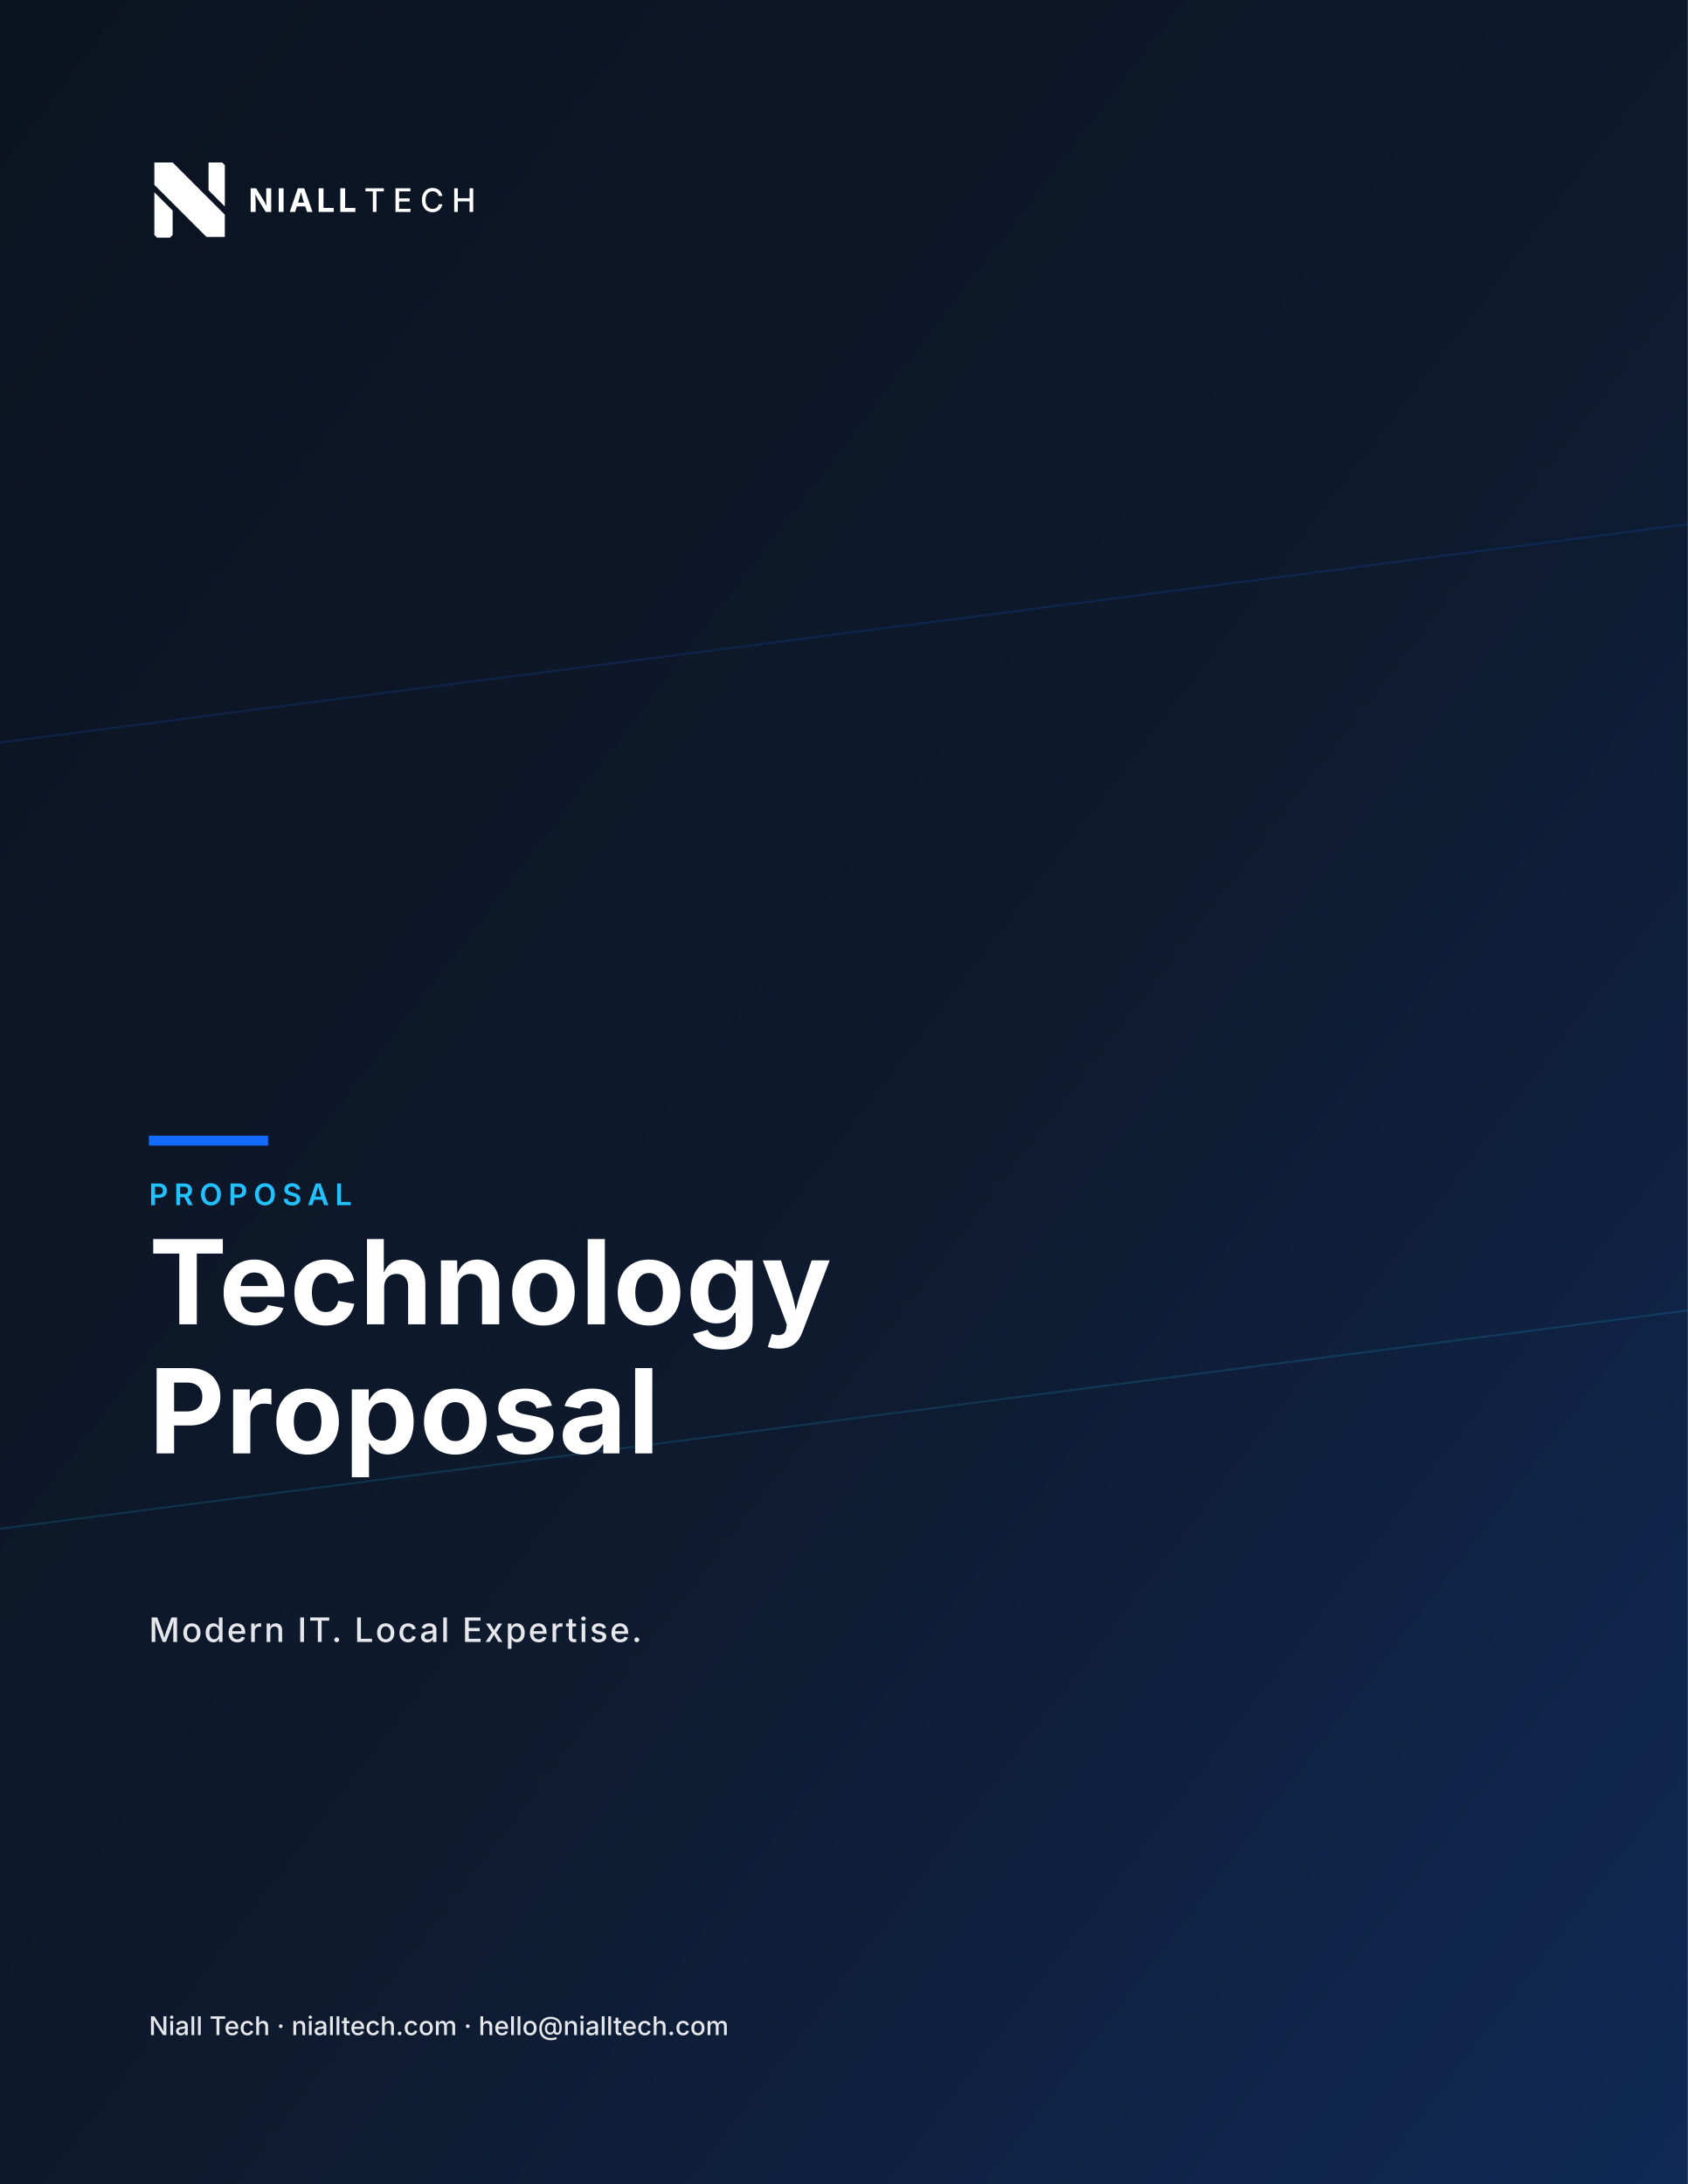
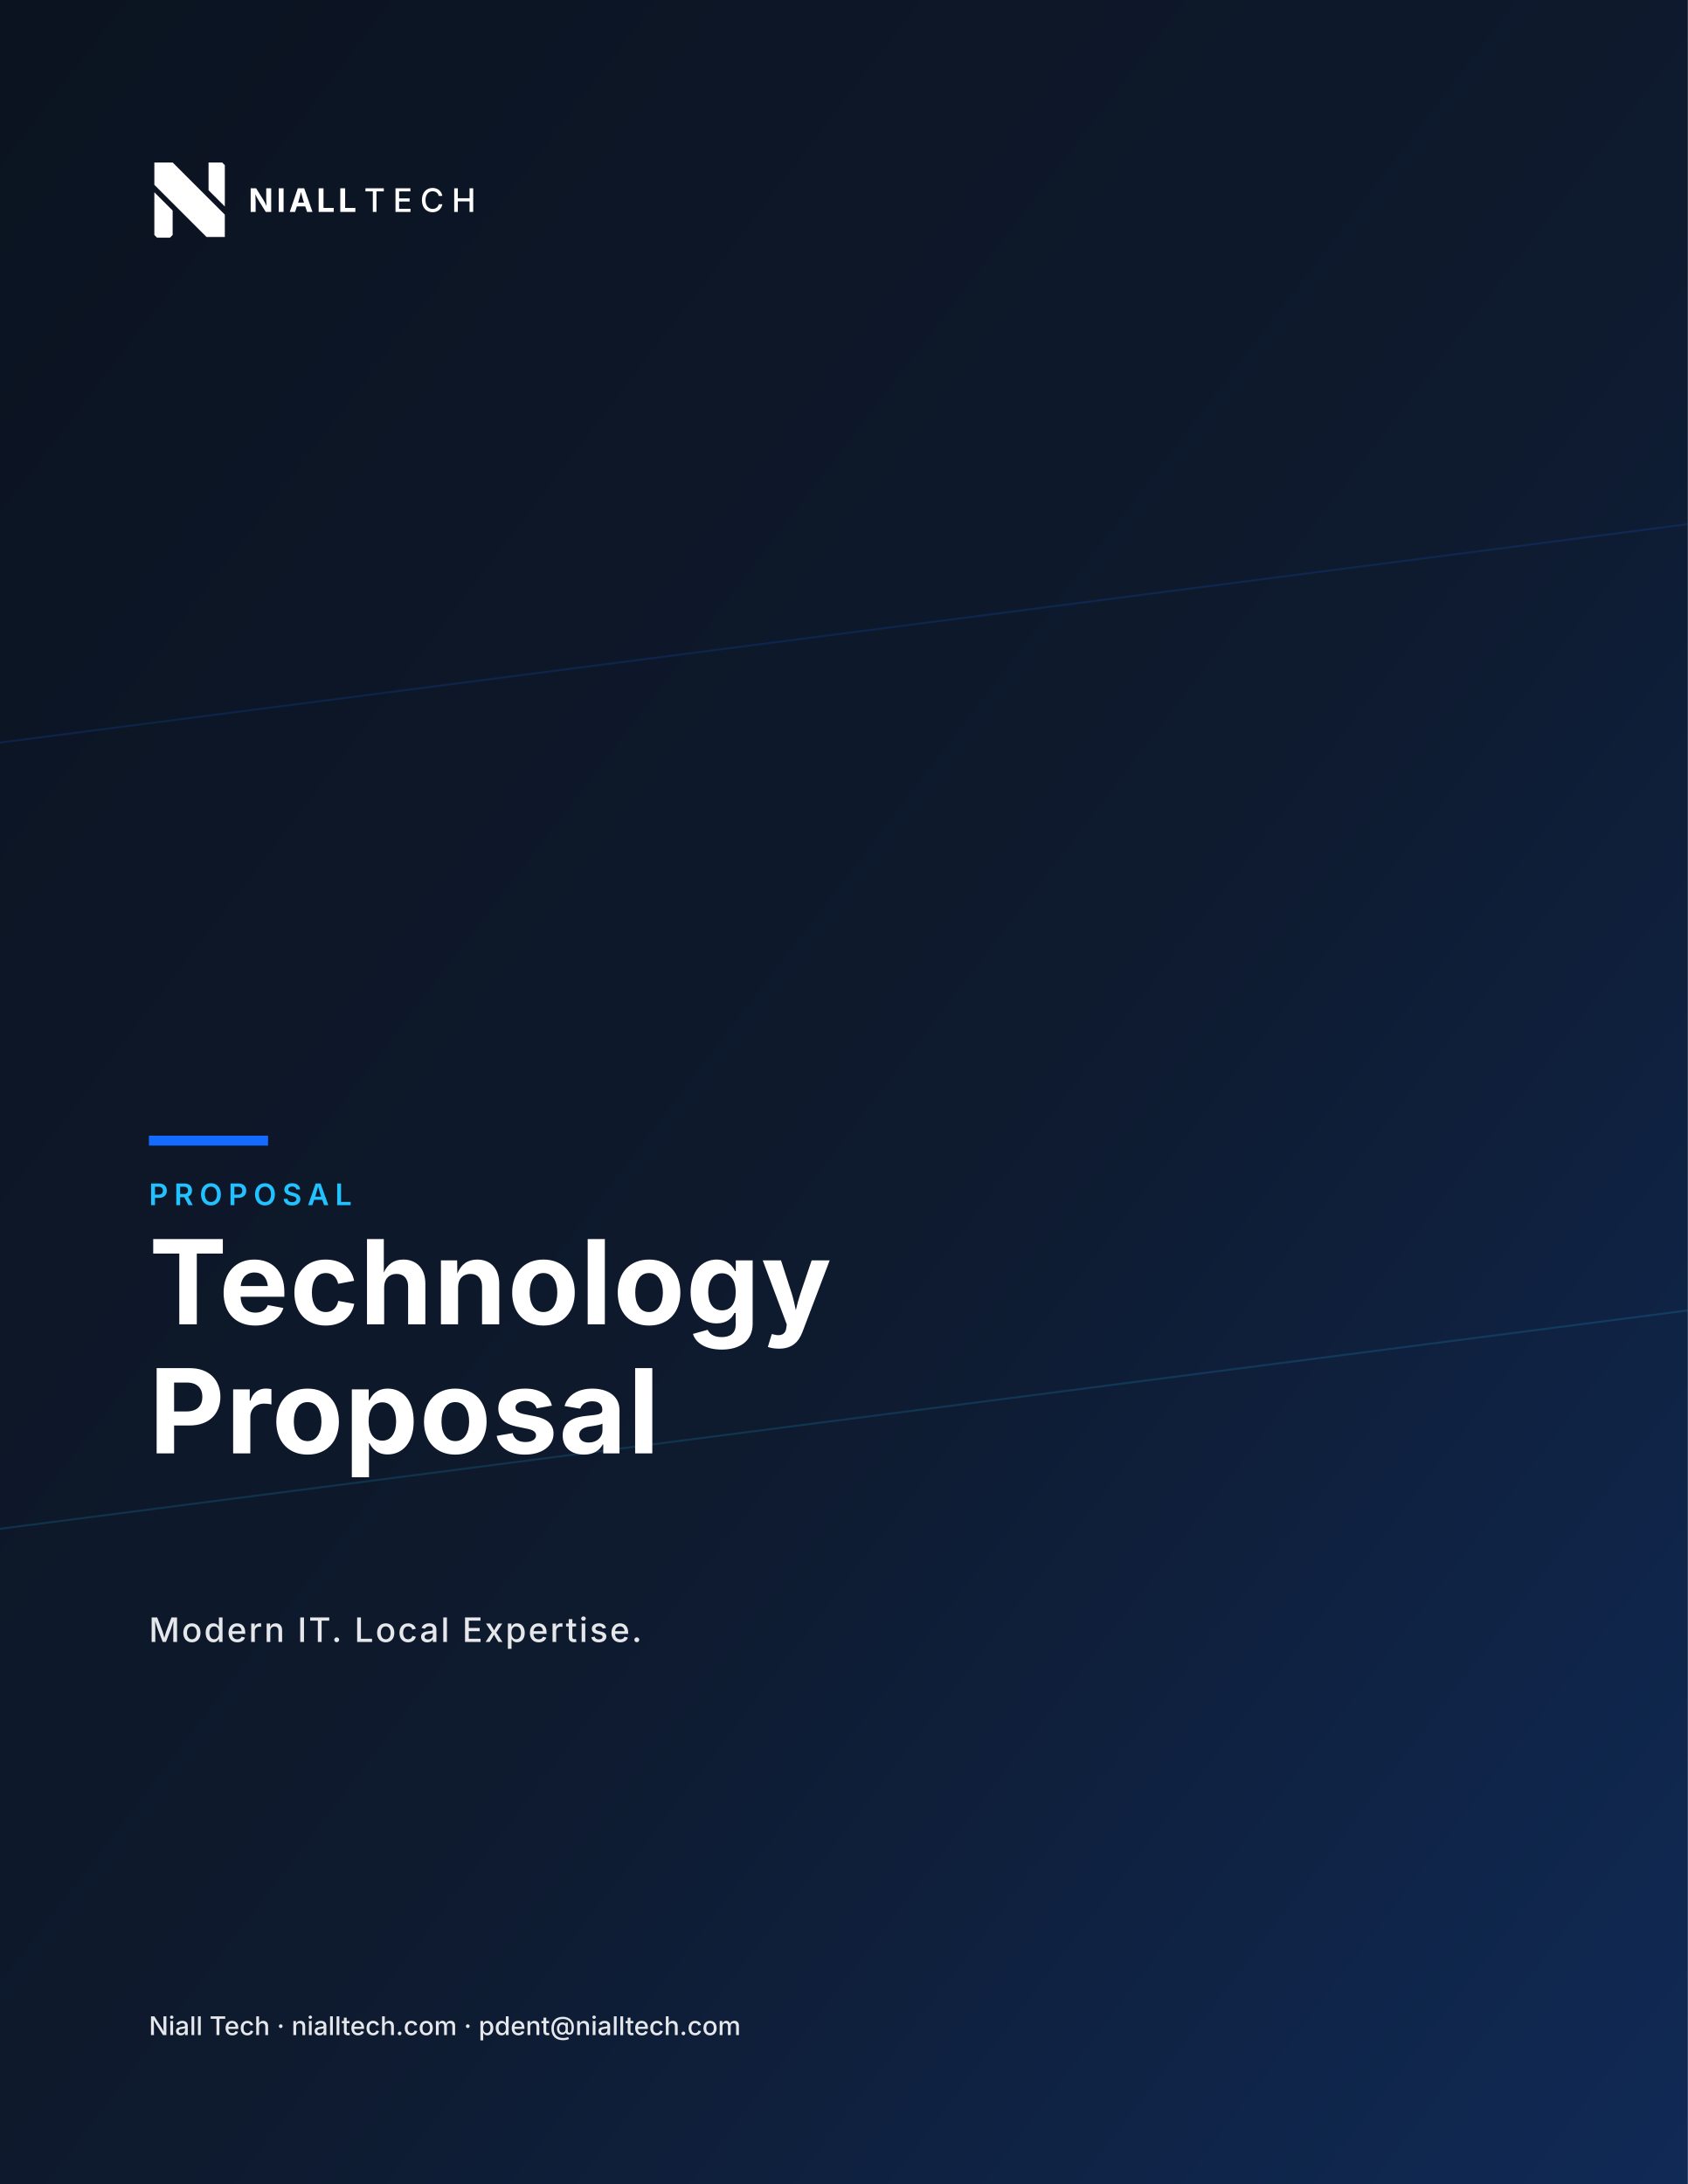
<svg xmlns="http://www.w3.org/2000/svg" viewBox="0 0 1700 2200" width="1700" height="2200" font-family="Inter, Arial, sans-serif">
  <defs>
    <linearGradient id="cg" x1="0" y1="0" x2="1" y2="1">
      <stop offset="0%" stop-color="#0B1320" />
      <stop offset="55%" stop-color="#0E1A2E" />
      <stop offset="100%" stop-color="#102A56" />
    </linearGradient>
  </defs>
  <rect width="1700" height="2200" fill="url(#cg)" />
  <g opacity="0.16" stroke="#146BFF" stroke-width="2">
    <line x1="0" y1="748" x2="1700" y2="528" />
    <line x1="0" y1="1540" x2="1700" y2="1320" stroke="#22C1FF" />
  </g>
  <svg x="150" y="150" width="430" height="102.381" viewBox="0 0 420 100" preserveAspectRatio="xMinYMid meet">
    <g transform="translate(0, 10) scale(0.8)">
      <g transform="scale(0.83333)">
        <path d="M8 5H35L112 82V115H85L8 38Z" fill="#FFFFFF" />
        <path d="M8 49L35 76V112L31 116H12L8 112Z" fill="#FFFFFF" />
        <path d="M88 5H108L112 9V70L88 46Z" fill="#FFFFFF" />
      </g>
    </g>
    <g font-family="Inter, Arial, Helvetica, sans-serif">
      <text x="98" y="62" fill="#FFFFFF" font-size="32" font-weight="700" letter-spacing="3.2">NIALL</text>
      <text x="211.6" y="62" fill="#FFFFFF" font-size="32" font-weight="500" letter-spacing="7.5">TECH</text>
    </g>
  </svg>
  <rect x="150" y="1144" width="120" height="10" fill="#146BFF" />
  <text x="150" y="1214" fill="#22C1FF" font-size="30" font-weight="600" letter-spacing="6">PROPOSAL</text>
  <text x="150" y="1334" fill="#FFFFFF" font-size="118" font-weight="700" letter-spacing="1">Technology</text>
  <text x="150" y="1464" fill="#FFFFFF" font-size="118" font-weight="700" letter-spacing="1">Proposal</text>
  <text x="150" y="1654" fill="#E5E7EB" font-size="34" font-weight="500" letter-spacing="2">Modern IT. Local Expertise.</text>
-   <text x="150" y="2050" fill="#E5E7EB" font-size="26" font-weight="500">Niall Tech · nialltech.com · hello@nialltech.com</text>
+   <text x="150" y="2050" fill="#E5E7EB" font-size="26" font-weight="500">Niall Tech · nialltech.com · pdent@nialltech.com</text>
</svg>
